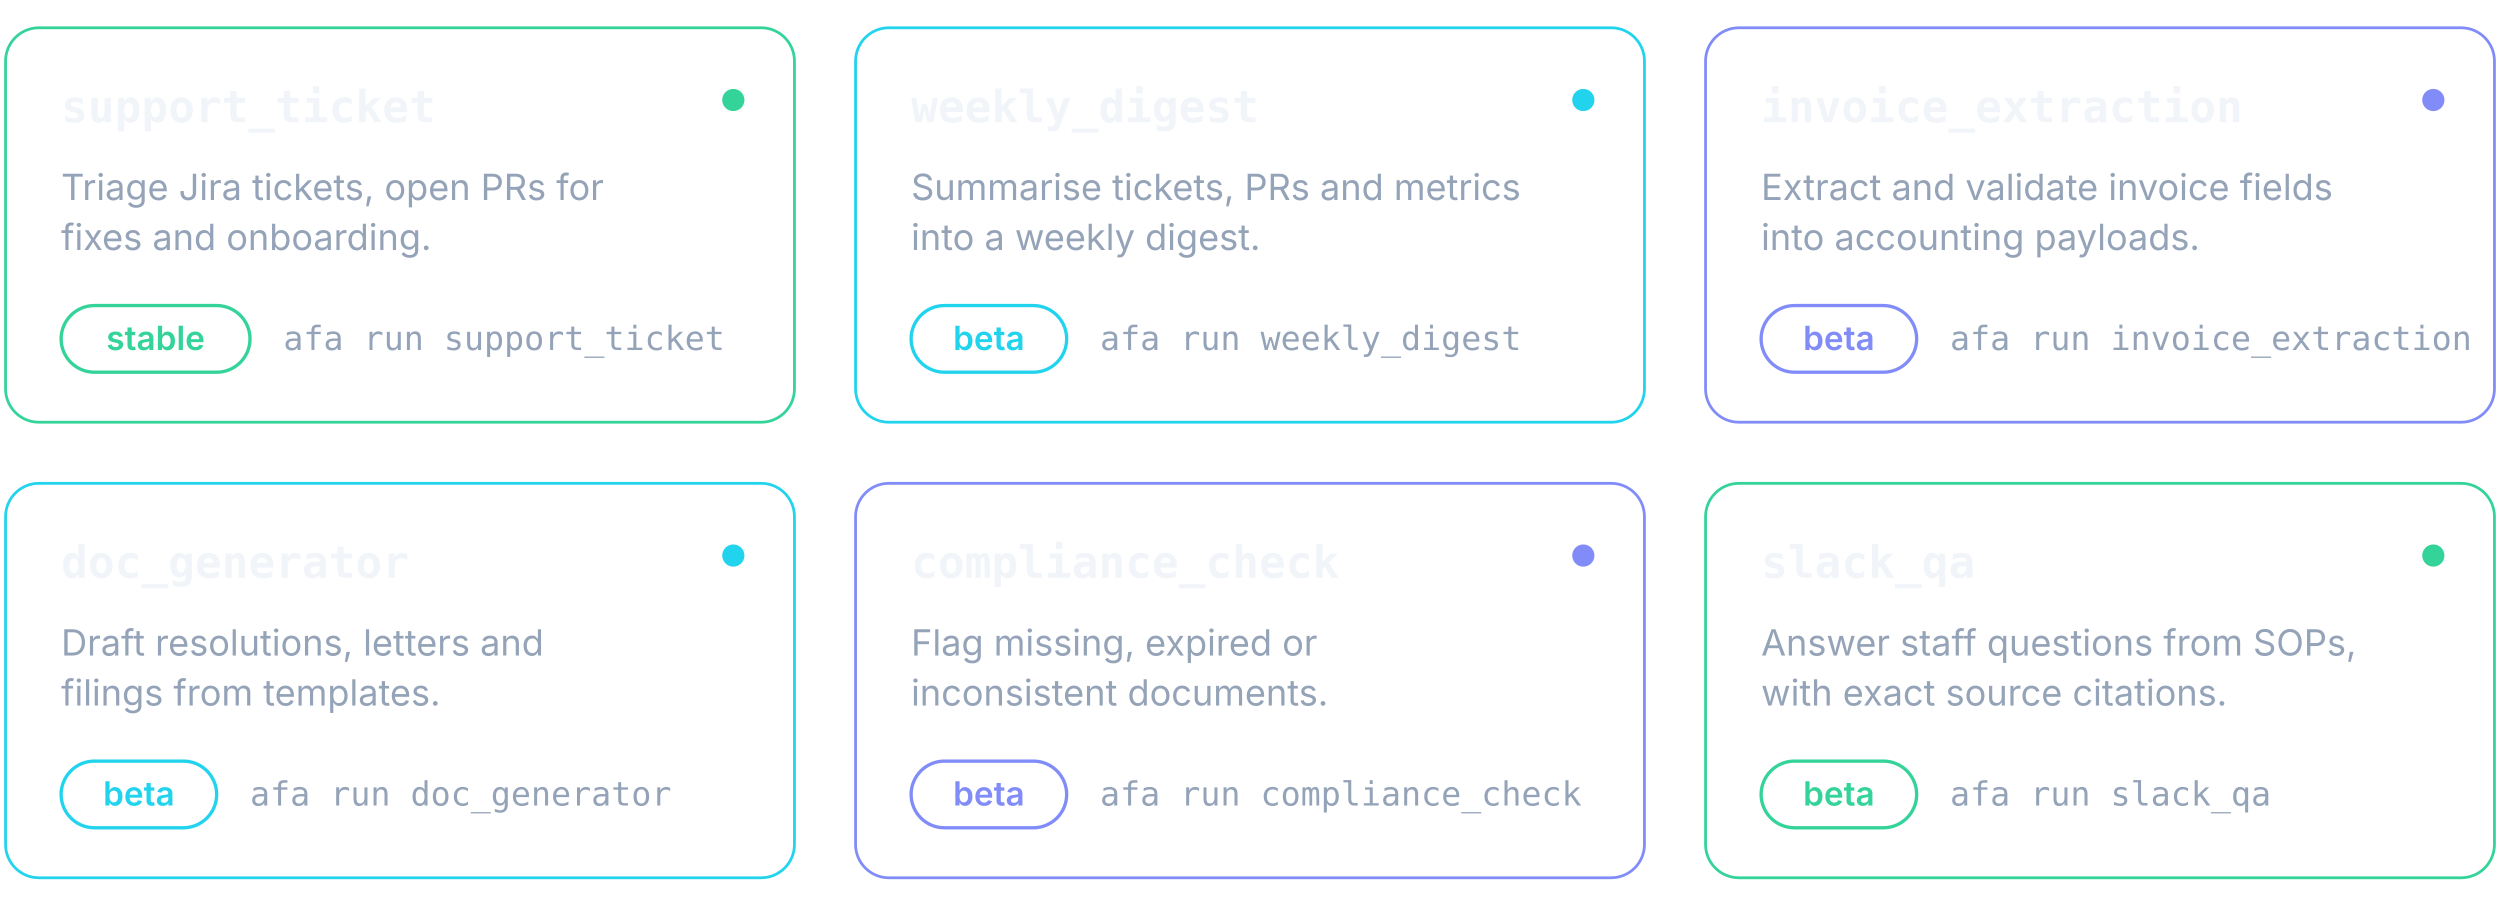
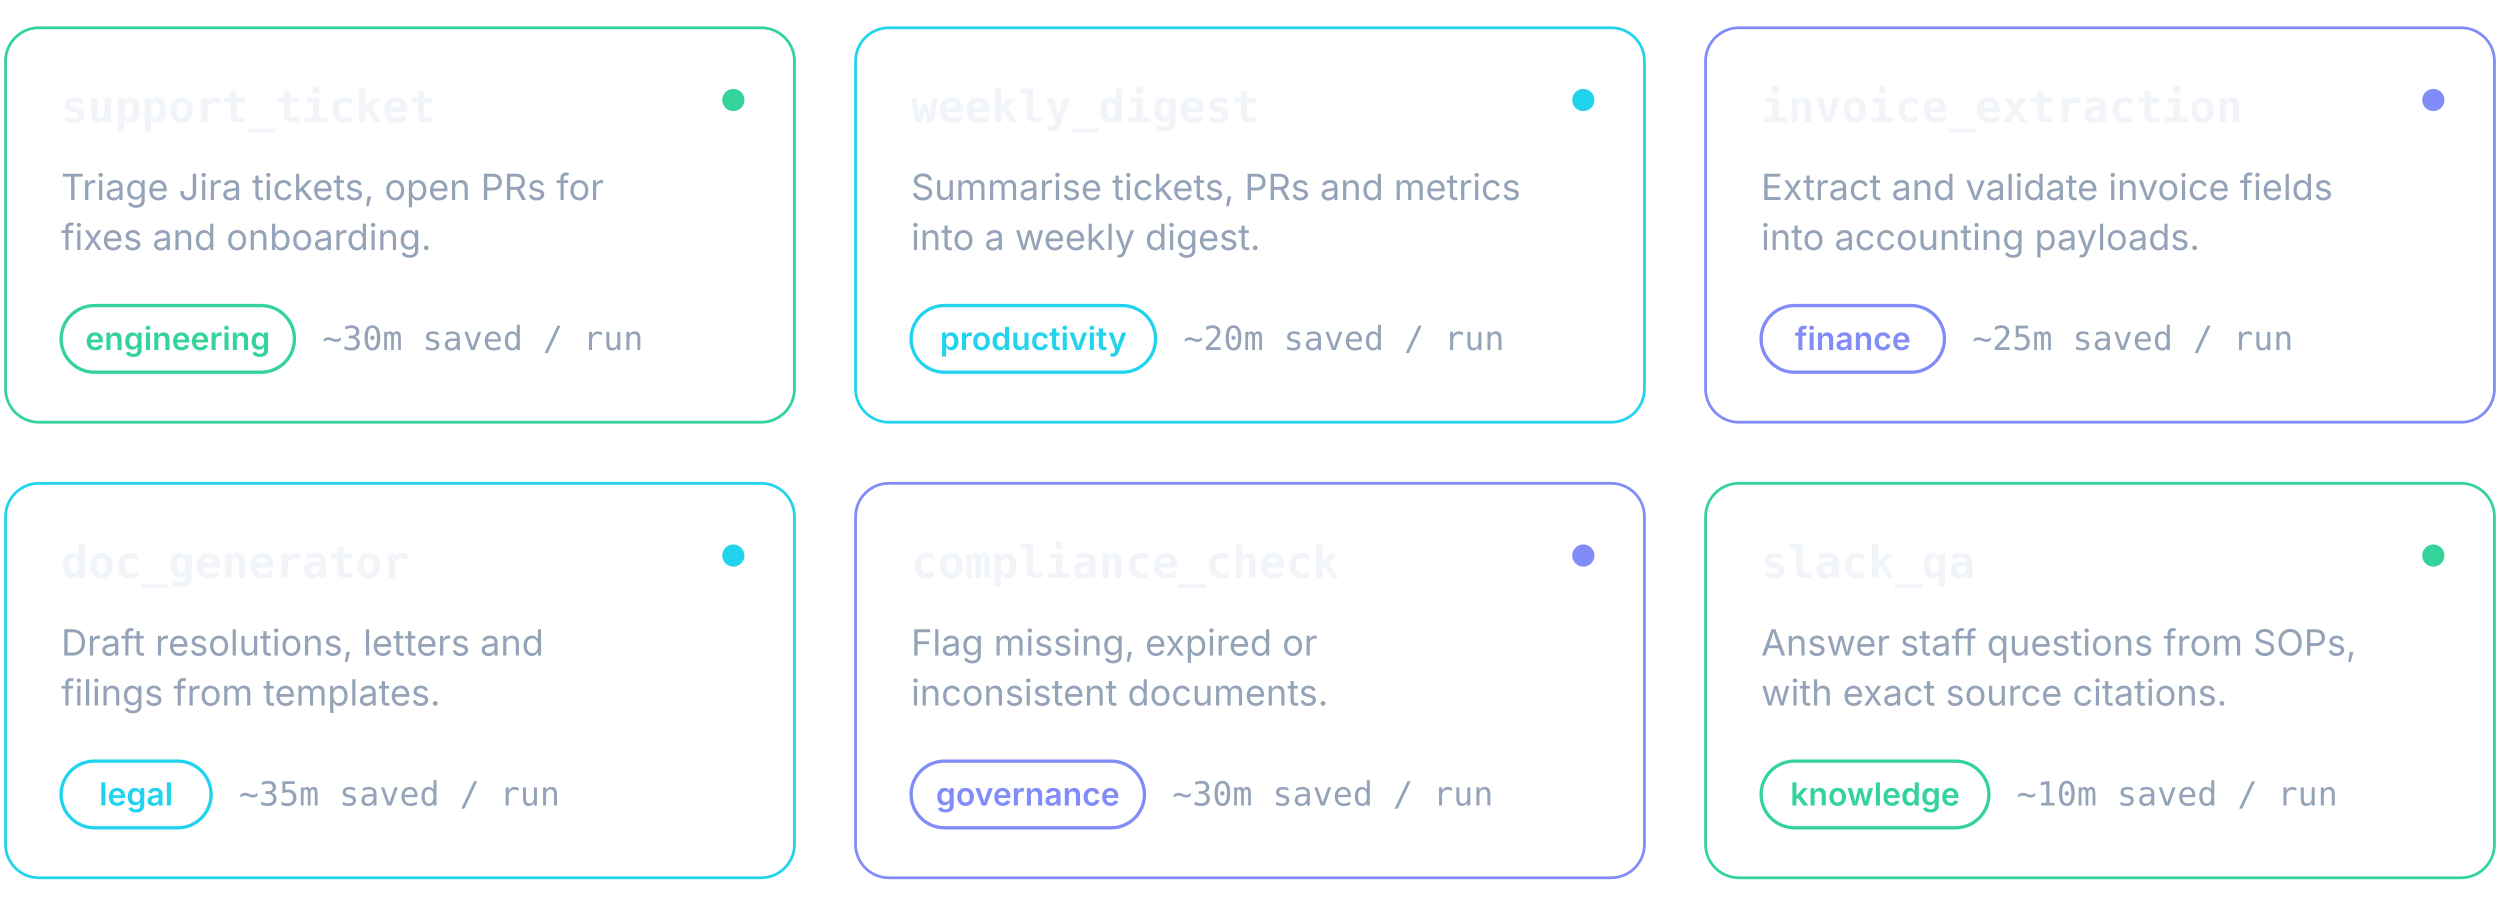
<svg xmlns="http://www.w3.org/2000/svg" viewBox="0 0 900 326" width="900" height="326" role="img" aria-label="Agent marketplace">
  <style>
  text { font-family: -apple-system, BlinkMacSystemFont, 'SF Pro Display', 'Inter', 'Segoe UI', Helvetica, Arial, sans-serif; }
  .m { font-family: 'SF Mono', ui-monospace, Menlo, Consolas, monospace; }
  .fg { fill: #F1F5F9; }
  .mut { fill: #94A3B8; }
  .bd { fill: none; stroke: #94A3B8; stroke-opacity: 0.25; stroke-width: 1.25; }
  .indigo { fill: #818CF8; }
  .indigo-s { stroke: #818CF8; }
  .cyan { fill: #22D3EE; }
  .cyan-s { stroke: #22D3EE; }
  .emerald { fill: #34D399; }
  .emerald-s { stroke: #34D399; }
  @media (prefers-color-scheme: light) {
    .fg { fill: #0F172A; }
    .mut { fill: #475569; }
    .bd { stroke: #0F172A; stroke-opacity: 0.18; }
    .indigo { fill: #4F46E5; }
    .indigo-s { stroke: #4F46E5; }
    .cyan { fill: #0891B2; }
    .cyan-s { stroke: #0891B2; }
    .emerald { fill: #059669; }
    .emerald-s { stroke: #059669; }
  }

  .pulse { animation: afa-mk-pl 4s ease-in-out infinite; }
  @keyframes afa-mk-pl {
    0%, 100% { stroke-opacity: 0.4; stroke-width: 1.4; }
    50% { stroke-opacity: 1; stroke-width: 2.1; }
  }
  .dot-live { animation: afa-mk-dl 2s ease-in-out infinite; }
  @keyframes afa-mk-dl { 0%, 100% { opacity: 1; } 50% { opacity: 0.25; } }

  @media (prefers-reduced-motion: reduce) {
    *, *::before, *::after { animation: none !important; transition: none !important; }
  }
</style>
  <rect x="2" y="10" width="284" height="142" rx="12" fill="none" class="emerald-s pulse" style="animation-delay:0s" />
  <circle cx="264" cy="36" r="4" class="emerald dot-live" />
  <text class="m fg" x="22" y="44" font-size="16" font-weight="600">support_ticket</text>
  <text x="22" y="72" font-size="13" class="mut">Triage Jira tickets, open PRs for</text>
  <text x="22" y="90" font-size="13" class="mut">fixes and onboarding.</text>
-   <rect x="22" y="110" width="68" height="24" rx="12" fill="none" class="emerald-s" stroke-width="1.2" />
-   <text x="56" y="126" text-anchor="middle" font-size="12" font-weight="600" class="emerald">stable</text>
-   <text class="m mut" x="102" y="126" font-size="12">afa run support_ticket</text>
+   <rect x="22" y="110" width="84" height="24" rx="12" fill="none" class="emerald-s" stroke-width="1.2" />
+   <text x="64" y="126" text-anchor="middle" font-size="11.5" font-weight="600" class="emerald">engineering</text>
+   <text class="m mut" x="116" y="126" font-size="12">~30m saved / run</text>
  <rect x="308" y="10" width="284" height="142" rx="12" fill="none" class="cyan-s pulse" style="animation-delay:0.6s" />
  <circle cx="570" cy="36" r="4" class="cyan dot-live" style="animation-delay:0.6s" />
  <text class="m fg" x="328" y="44" font-size="16" font-weight="600">weekly_digest</text>
  <text x="328" y="72" font-size="13" class="mut">Summarise tickets, PRs and metrics</text>
  <text x="328" y="90" font-size="13" class="mut">into a weekly digest.</text>
-   <rect x="328" y="110" width="56" height="24" rx="12" fill="none" class="cyan-s" stroke-width="1.2" />
-   <text x="356" y="126" text-anchor="middle" font-size="12" font-weight="600" class="cyan">beta</text>
-   <text class="m mut" x="396" y="126" font-size="12">afa run weekly_digest</text>
+   <rect x="328" y="110" width="88" height="24" rx="12" fill="none" class="cyan-s" stroke-width="1.2" />
+   <text x="372" y="126" text-anchor="middle" font-size="11.5" font-weight="600" class="cyan">productivity</text>
+   <text class="m mut" x="426" y="126" font-size="12">~20m saved / run</text>
  <rect x="614" y="10" width="284" height="142" rx="12" fill="none" class="indigo-s pulse" style="animation-delay:1.2s" />
  <circle cx="876" cy="36" r="4" class="indigo dot-live" style="animation-delay:1.2s" />
  <text class="m fg" x="634" y="44" font-size="16" font-weight="600">invoice_extraction</text>
  <text x="634" y="72" font-size="13" class="mut">Extract and validate invoice fields</text>
  <text x="634" y="90" font-size="13" class="mut">into accounting payloads.</text>
-   <rect x="634" y="110" width="56" height="24" rx="12" fill="none" class="indigo-s" stroke-width="1.2" />
-   <text x="662" y="126" text-anchor="middle" font-size="12" font-weight="600" class="indigo">beta</text>
-   <text class="m mut" x="702" y="126" font-size="12">afa run invoice_extraction</text>
+   <rect x="634" y="110" width="66" height="24" rx="12" fill="none" class="indigo-s" stroke-width="1.2" />
+   <text x="667" y="126" text-anchor="middle" font-size="11.5" font-weight="600" class="indigo">finance</text>
+   <text class="m mut" x="710" y="126" font-size="12">~25m saved / run</text>
  <rect x="2" y="174" width="284" height="142" rx="12" fill="none" class="cyan-s pulse" style="animation-delay:1.8s" />
  <circle cx="264" cy="200" r="4" class="cyan dot-live" style="animation-delay:1.8s" />
  <text class="m fg" x="22" y="208" font-size="16" font-weight="600">doc_generator</text>
  <text x="22" y="236" font-size="13" class="mut">Draft resolutions, letters and</text>
  <text x="22" y="254" font-size="13" class="mut">filings from templates.</text>
-   <rect x="22" y="274" width="56" height="24" rx="12" fill="none" class="cyan-s" stroke-width="1.2" />
-   <text x="50" y="290" text-anchor="middle" font-size="12" font-weight="600" class="cyan">beta</text>
-   <text class="m mut" x="90" y="290" font-size="12">afa run doc_generator</text>
+   <rect x="22" y="274" width="54" height="24" rx="12" fill="none" class="cyan-s" stroke-width="1.2" />
+   <text x="49" y="290" text-anchor="middle" font-size="11.5" font-weight="600" class="cyan">legal</text>
+   <text class="m mut" x="86" y="290" font-size="12">~35m saved / run</text>
  <rect x="308" y="174" width="284" height="142" rx="12" fill="none" class="indigo-s pulse" style="animation-delay:2.4s" />
  <circle cx="570" cy="200" r="4" class="indigo dot-live" style="animation-delay:2.4s" />
  <text class="m fg" x="328" y="208" font-size="16" font-weight="600">compliance_check</text>
  <text x="328" y="236" font-size="13" class="mut">Flag missing, expired or</text>
  <text x="328" y="254" font-size="13" class="mut">inconsistent documents.</text>
-   <rect x="328" y="274" width="56" height="24" rx="12" fill="none" class="indigo-s" stroke-width="1.2" />
-   <text x="356" y="290" text-anchor="middle" font-size="12" font-weight="600" class="indigo">beta</text>
-   <text class="m mut" x="396" y="290" font-size="12">afa run compliance_check</text>
+   <rect x="328" y="274" width="84" height="24" rx="12" fill="none" class="indigo-s" stroke-width="1.2" />
+   <text x="370" y="290" text-anchor="middle" font-size="11.5" font-weight="600" class="indigo">governance</text>
+   <text class="m mut" x="422" y="290" font-size="12">~30m saved / run</text>
  <rect x="614" y="174" width="284" height="142" rx="12" fill="none" class="emerald-s pulse" style="animation-delay:3.0s" />
  <circle cx="876" cy="200" r="4" class="emerald dot-live" style="animation-delay:3.0s" />
  <text class="m fg" x="634" y="208" font-size="16" font-weight="600">slack_qa</text>
  <text x="634" y="236" font-size="13" class="mut">Answer staff questions from SOPs,</text>
  <text x="634" y="254" font-size="13" class="mut">with exact source citations.</text>
-   <rect x="634" y="274" width="56" height="24" rx="12" fill="none" class="emerald-s" stroke-width="1.2" />
-   <text x="662" y="290" text-anchor="middle" font-size="12" font-weight="600" class="emerald">beta</text>
-   <text class="m mut" x="702" y="290" font-size="12">afa run slack_qa</text>
+   <rect x="634" y="274" width="82" height="24" rx="12" fill="none" class="emerald-s" stroke-width="1.2" />
+   <text x="675" y="290" text-anchor="middle" font-size="11.5" font-weight="600" class="emerald">knowledge</text>
+   <text class="m mut" x="726" y="290" font-size="12">~10m saved / run</text>
</svg>
